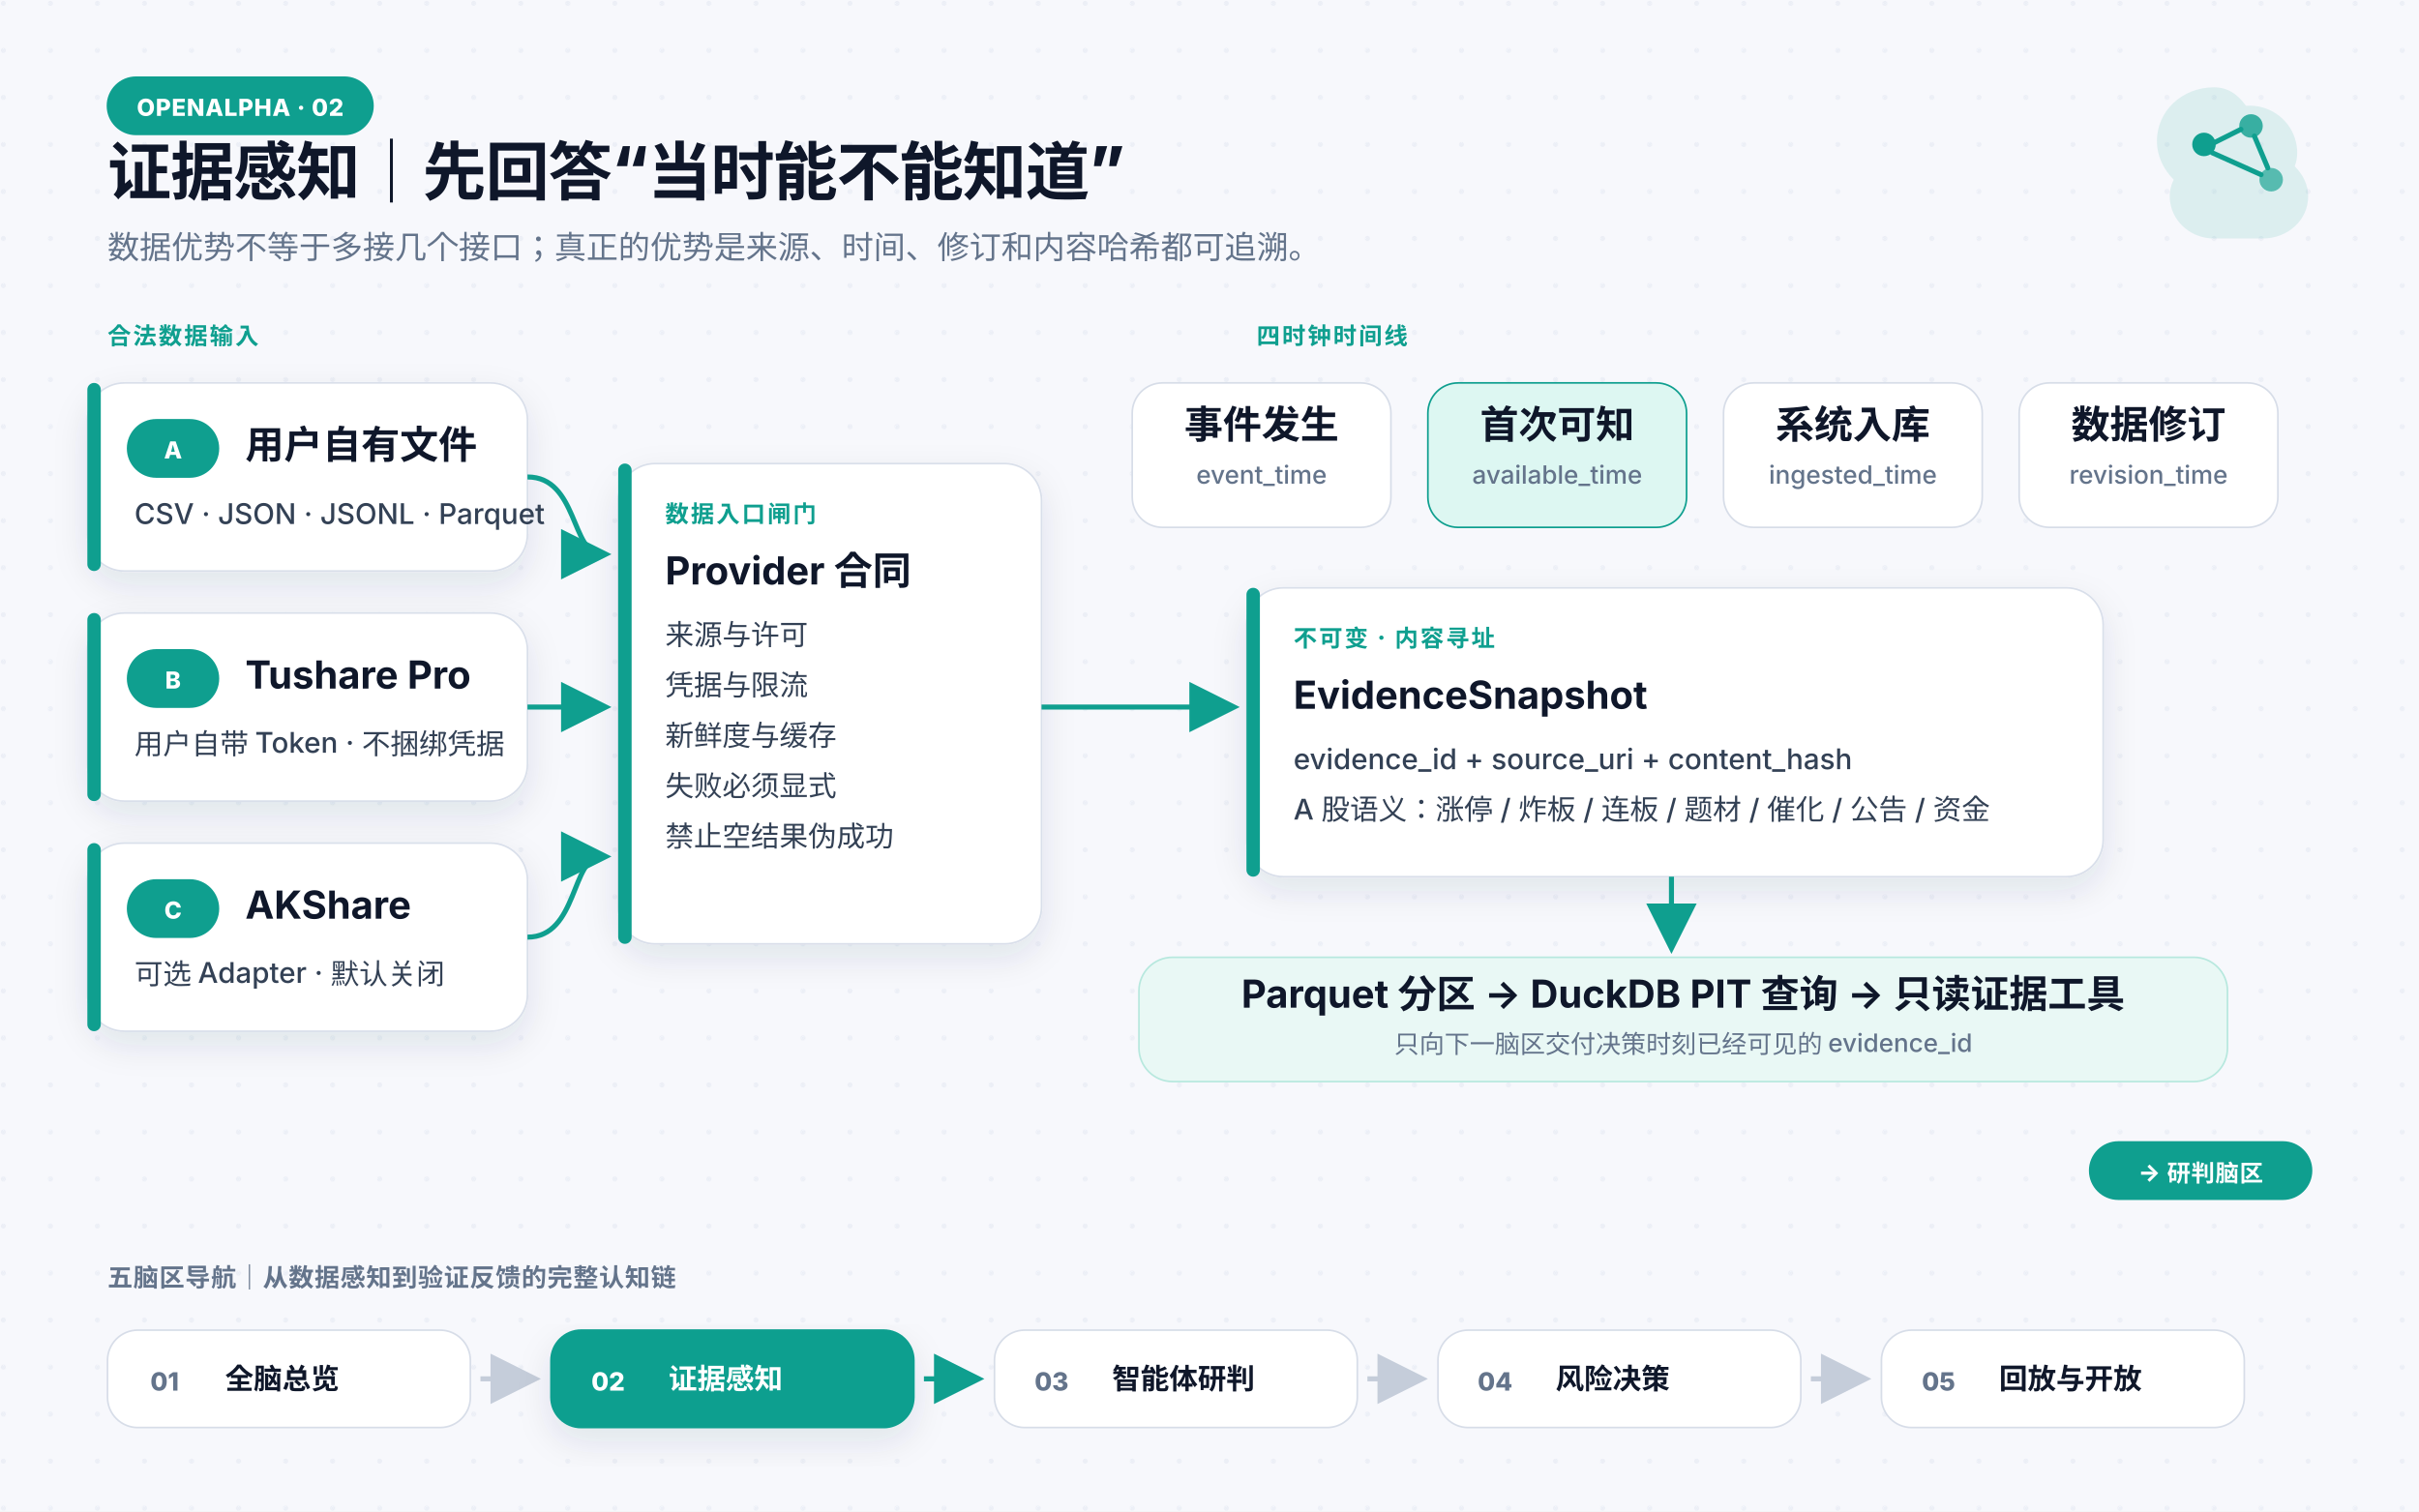
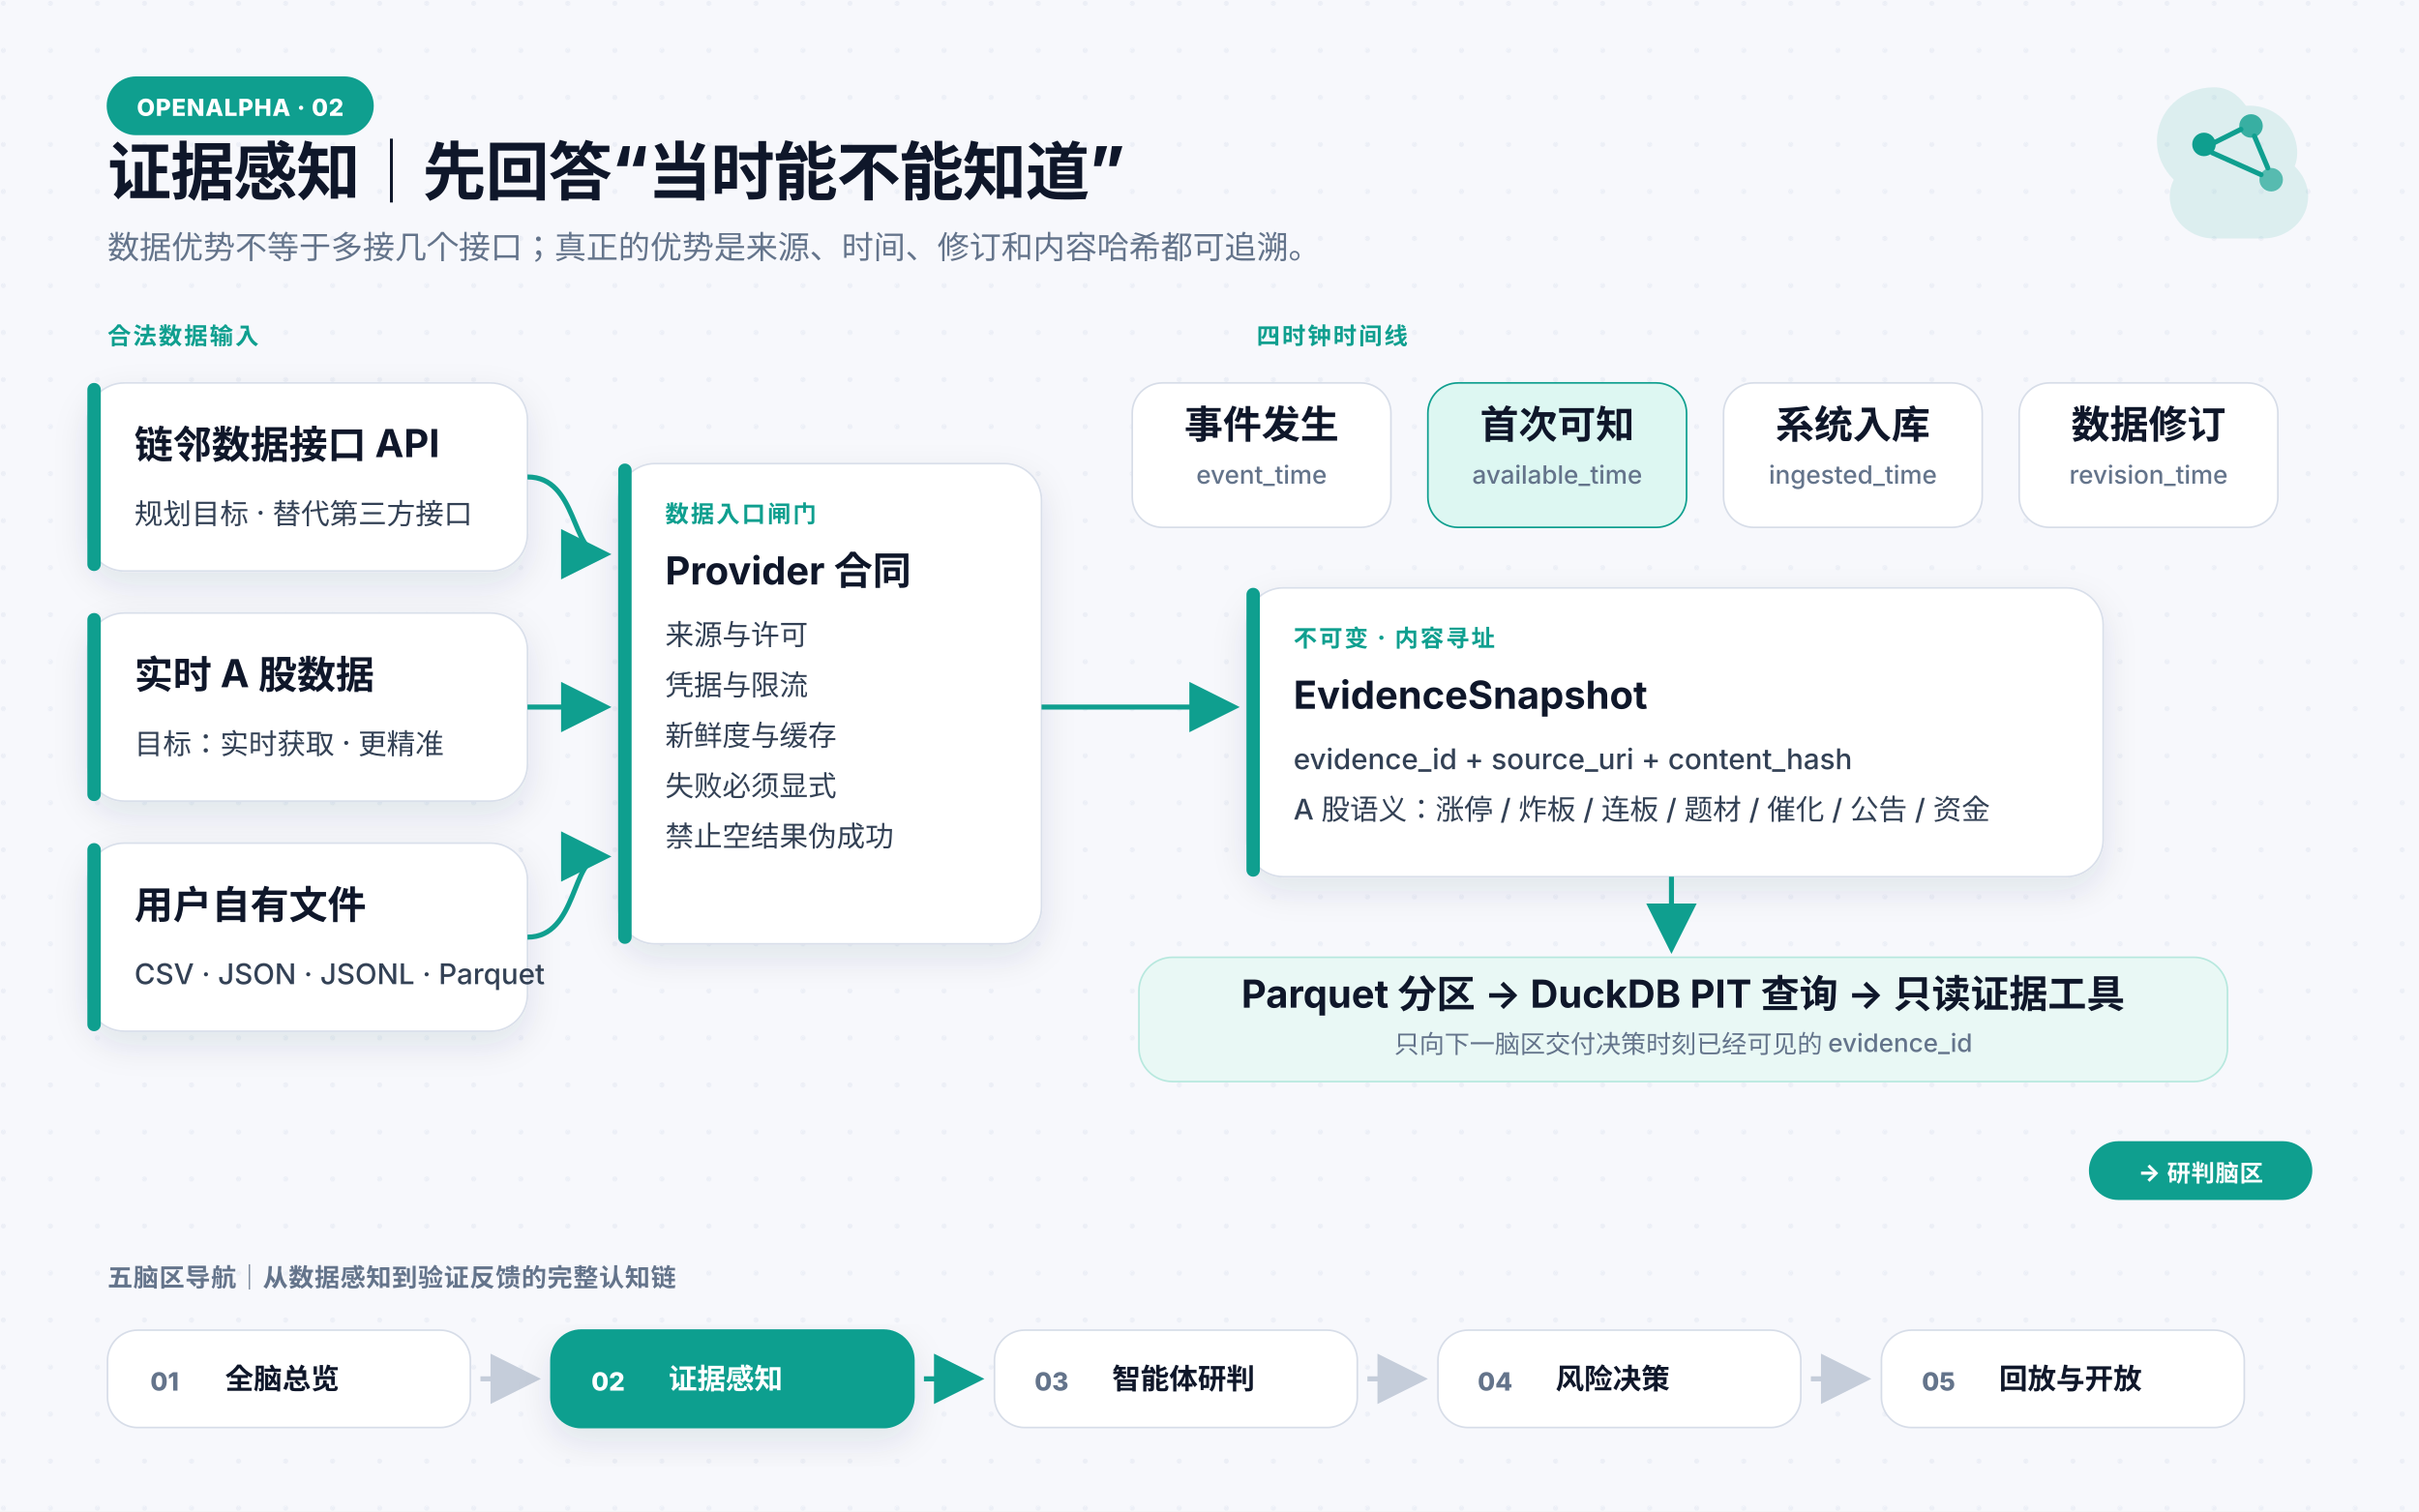
<svg xmlns="http://www.w3.org/2000/svg" width="1440" height="900" viewBox="0 0 1440 900" role="img" aria-labelledby="title desc">
  <defs>
    <filter id="shadow" x="-20%" y="-20%" width="140%" height="160%">
      <feDropShadow dx="0" dy="8" stdDeviation="10" flood-color="#27324A" flood-opacity=".10" />
    </filter>
    <marker id="arrow" markerWidth="10" markerHeight="10" refX="8" refY="5" orient="auto" markerUnits="strokeWidth">
      <path d="M0,0 L10,5 L0,10 z" fill="context-stroke" />
    </marker>
    <pattern id="dots" width="28" height="28" patternUnits="userSpaceOnUse">
      <circle cx="2" cy="2" r="1.5" fill="#D8DEEB" />
    </pattern>
    <style>
      text { font-family: Inter, "Noto Sans SC", "Microsoft YaHei", Arial, sans-serif; }
      .title { font-size: 38px; font-weight: 760; fill: #0F172A; letter-spacing: -.5px; }
      .subtitle { font-size: 19px; font-weight: 450; fill: #64748B; }
      .cardTitle { font-size: 23px; font-weight: 720; fill: #0F172A; }
      .kicker { font-size: 14px; font-weight: 760; letter-spacing: 1.2px; }
      .body { font-size: 17px; font-weight: 470; fill: #334155; }
      .small { font-size: 15px; font-weight: 500; fill: #64748B; }
      .pill { font-size: 14px; font-weight: 760; letter-spacing: .4px; }
      .metric { font-size: 28px; font-weight: 780; fill: #0F172A; }
      .navCaption { font-size: 15px; font-weight: 650; fill: #64748B; letter-spacing: .4px; }
      .navNumber { font-size: 15px; font-weight: 800; }
      .navLabel { font-size: 17px; font-weight: 720; }
    </style>
  </defs>
  <rect width="1440" height="900" fill="#F7F8FC" />
  <rect width="1440" height="900" fill="url(#dots)" opacity=".36" />
  <rect x="64" y="46" width="158" height="34" rx="17" fill="#0F9F8F" stroke="#0F9F8F" />
  <text x="143" y="69" class="pill" text-anchor="middle" fill="#FFFFFF">OPENALPHA · 02</text>
  <text x="64" y="116" class="title" text-anchor="start">证据感知｜先回答“当时能不能知道”</text>
  <text x="64" y="154" class="subtitle" text-anchor="start">数据优势不等于多接几个接口；真正的优势是来源、时间、修订和内容哈希都可追溯。</text>
  <g transform="translate(1270 42)">
    <path d="M48 10c-19 0-34 14-34 32 0 9 4 17 10 23-2 4-3 9-2 14 2 12 13 21 26 21h29c15 0 27-11 27-25 0-7-3-13-8-18 2-5 2-11 0-17-4-12-16-20-29-19-5-7-11-11-19-11Z" fill="#0F9F8F" opacity=".12" />
    <circle cx="42" cy="44" r="7" fill="#0F9F8F" />
    <circle cx="70" cy="33" r="7" fill="#0F9F8F" opacity=".8" />
    <circle cx="82" cy="65" r="7" fill="#0F9F8F" opacity=".65" />
    <path d="M48 43 64 35M47 49 76 62M72 39 80 58" stroke="#0F9F8F" stroke-width="3" stroke-linecap="round" />
  </g>
  <text x="64" y="205" class="kicker" text-anchor="start" fill="#0F9F8F">合法数据输入</text>
  <rect x="52" y="228" width="262" height="112" rx="22" fill="#FFFFFF" stroke="#D9DFEA" filter="url(#shadow)" />
  <rect x="52" y="228" width="8" height="112" rx="4" fill="#0F9F8F" />
-   <rect x="76" y="250" width="54" height="34" rx="17" fill="#0F9F8F" stroke="#0F9F8F" />
-   <text x="103" y="273" class="pill" text-anchor="middle" fill="#FFFFFF">A</text>
-   <text x="146" y="273" class="cardTitle" text-anchor="start">用户自有文件</text>
-   <text x="80" y="312" class="body" text-anchor="start">CSV · JSON · JSONL · Parquet</text>
+   <text x="80" y="273" class="cardTitle" text-anchor="start">链邻数据接口 API</text>
+   <text x="80" y="312" class="body" text-anchor="start">规划目标 · 替代第三方接口</text>
  <rect x="52" y="365" width="262" height="112" rx="22" fill="#FFFFFF" stroke="#D9DFEA" filter="url(#shadow)" />
  <rect x="52" y="365" width="8" height="112" rx="4" fill="#0F9F8F" />
-   <rect x="76" y="387" width="54" height="34" rx="17" fill="#0F9F8F" stroke="#0F9F8F" />
-   <text x="103" y="410" class="pill" text-anchor="middle" fill="#FFFFFF">B</text>
-   <text x="146" y="410" class="cardTitle" text-anchor="start">Tushare Pro</text>
-   <text x="80" y="449" class="body" text-anchor="start">用户自带 Token · 不捆绑凭据</text>
+   <text x="80" y="410" class="cardTitle" text-anchor="start">实时 A 股数据</text>
+   <text x="80" y="449" class="body" text-anchor="start">目标：实时获取 · 更精准</text>
  <rect x="52" y="502" width="262" height="112" rx="22" fill="#FFFFFF" stroke="#D9DFEA" filter="url(#shadow)" />
  <rect x="52" y="502" width="8" height="112" rx="4" fill="#0F9F8F" />
-   <rect x="76" y="524" width="54" height="34" rx="17" fill="#0F9F8F" stroke="#0F9F8F" />
-   <text x="103" y="547" class="pill" text-anchor="middle" fill="#FFFFFF">C</text>
-   <text x="146" y="547" class="cardTitle" text-anchor="start">AKShare</text>
-   <text x="80" y="586" class="body" text-anchor="start">可选 Adapter · 默认关闭</text>
+   <text x="80" y="547" class="cardTitle" text-anchor="start">用户自有文件</text>
+   <text x="80" y="586" class="body" text-anchor="start">CSV · JSON · JSONL · Parquet</text>
  <rect x="368" y="276" width="252" height="286" rx="22" fill="#FFFFFF" stroke="#D9DFEA" filter="url(#shadow)" />
  <rect x="368" y="276" width="8" height="286" rx="4" fill="#0F9F8F" />
  <text x="396" y="311" class="kicker" text-anchor="start" fill="#0F9F8F">数据入口闸门</text>
  <text x="396" y="348" class="cardTitle" text-anchor="start">Provider 合同</text>
  <text x="396" y="384" class="body" text-anchor="start">来源与许可</text>
  <text x="396" y="414" class="body" text-anchor="start">凭据与限流</text>
  <text x="396" y="444" class="body" text-anchor="start">新鲜度与缓存</text>
  <text x="396" y="474" class="body" text-anchor="start">失败必须显式</text>
  <text x="396" y="504" class="body" text-anchor="start">禁止空结果伪成功</text>
  <text x="748" y="205" class="kicker" text-anchor="start" fill="#0F9F8F">四时钟时间线</text>
  <rect x="674" y="228" width="154" height="86" rx="18" fill="#FFFFFF" stroke="#D7DDE8" />
  <text x="751" y="261" class="cardTitle" text-anchor="middle">事件发生</text>
  <text x="751" y="288" class="small" text-anchor="middle">event_time</text>
  <rect x="850" y="228" width="154" height="86" rx="18" fill="#DDF7F2" stroke="#0F9F8F" />
  <text x="927" y="261" class="cardTitle" text-anchor="middle">首次可知</text>
  <text x="927" y="288" class="small" text-anchor="middle">available_time</text>
  <rect x="1026" y="228" width="154" height="86" rx="18" fill="#FFFFFF" stroke="#D7DDE8" />
  <text x="1103" y="261" class="cardTitle" text-anchor="middle">系统入库</text>
  <text x="1103" y="288" class="small" text-anchor="middle">ingested_time</text>
  <rect x="1202" y="228" width="154" height="86" rx="18" fill="#FFFFFF" stroke="#D7DDE8" />
  <text x="1279" y="261" class="cardTitle" text-anchor="middle">数据修订</text>
  <text x="1279" y="288" class="small" text-anchor="middle">revision_time</text>
  <rect x="742" y="350" width="510" height="172" rx="22" fill="#FFFFFF" stroke="#D9DFEA" filter="url(#shadow)" />
  <rect x="742" y="350" width="8" height="172" rx="4" fill="#0F9F8F" />
  <text x="770" y="385" class="kicker" text-anchor="start" fill="#0F9F8F">不可变 · 内容寻址</text>
  <text x="770" y="422" class="cardTitle" text-anchor="start">EvidenceSnapshot</text>
  <text x="770" y="458" class="body" text-anchor="start">evidence_id + source_uri + content_hash</text>
  <text x="770" y="488" class="body" text-anchor="start">A 股语义：涨停 / 炸板 / 连板 / 题材 / 催化 / 公告 / 资金</text>
  <rect x="678" y="570" width="648" height="74" rx="20" fill="#E9F8F5" stroke="#B7E8DE" />
  <text x="1002" y="600" class="cardTitle" text-anchor="middle">Parquet 分区  →  DuckDB PIT 查询  →  只读证据工具</text>
  <text x="1002" y="627" class="small" text-anchor="middle">只向下一脑区交付决策时刻已经可见的 evidence_id</text>
  <path d="M 314 284 C 344 284, 340 330, 358 330" fill="none" stroke="#0F9F8F" stroke-width="3" marker-end="url(#arrow)" />
  <path d="M 314 421 L 358 421" fill="none" stroke="#0F9F8F" stroke-width="3" marker-end="url(#arrow)" />
  <path d="M 314 558 C 344 558, 340 510, 358 510" fill="none" stroke="#0F9F8F" stroke-width="3" marker-end="url(#arrow)" />
  <path d="M 620 421 L 732 421" fill="none" stroke="#0F9F8F" stroke-width="3" marker-end="url(#arrow)" />
  <path d="M 995 522 L 995 562" fill="none" stroke="#0F9F8F" stroke-width="3" marker-end="url(#arrow)" />
  <rect x="1244" y="680" width="132" height="34" rx="17" fill="#0F9F8F" stroke="#0F9F8F" />
  <text x="1310" y="703" class="pill" text-anchor="middle" fill="#FFFFFF">→ 研判脑区</text>
  <text x="64" y="766" class="navCaption" text-anchor="start">五脑区导航｜从数据感知到验证反馈的完整认知链</text>
  <rect x="64" y="792" width="216" height="58" rx="18" fill="#FFFFFF" stroke="#D7DDE8" />
  <text x="98" y="828" class="navNumber" text-anchor="middle" fill="#64748B">01</text>
  <text x="134" y="827" class="navLabel" text-anchor="start" fill="#0F172A">全脑总览</text>
  <path d="M 286 821 L 316 821" fill="none" stroke="#C5CDDA" stroke-width="3" marker-end="url(#arrow)" />
  <rect x="328" y="792" width="216" height="58" rx="18" fill="#0F9F8F" stroke="#0F9F8F" filter="url(#shadow)" />
  <text x="362" y="828" class="navNumber" text-anchor="middle" fill="#FFFFFF">02</text>
  <text x="398" y="827" class="navLabel" text-anchor="start" fill="#FFFFFF">证据感知</text>
  <path d="M 550 821 L 580 821" fill="none" stroke="#0F9F8F" stroke-width="3" marker-end="url(#arrow)" />
  <rect x="592" y="792" width="216" height="58" rx="18" fill="#FFFFFF" stroke="#D7DDE8" />
  <text x="626" y="828" class="navNumber" text-anchor="middle" fill="#64748B">03</text>
  <text x="662" y="827" class="navLabel" text-anchor="start" fill="#0F172A">智能体研判</text>
  <path d="M 814 821 L 844 821" fill="none" stroke="#C5CDDA" stroke-width="3" marker-end="url(#arrow)" />
  <rect x="856" y="792" width="216" height="58" rx="18" fill="#FFFFFF" stroke="#D7DDE8" />
  <text x="890" y="828" class="navNumber" text-anchor="middle" fill="#64748B">04</text>
  <text x="926" y="827" class="navLabel" text-anchor="start" fill="#0F172A">风险决策</text>
  <path d="M 1078 821 L 1108 821" fill="none" stroke="#C5CDDA" stroke-width="3" marker-end="url(#arrow)" />
  <rect x="1120" y="792" width="216" height="58" rx="18" fill="#FFFFFF" stroke="#D7DDE8" />
  <text x="1154" y="828" class="navNumber" text-anchor="middle" fill="#64748B">05</text>
  <text x="1190" y="827" class="navLabel" text-anchor="start" fill="#0F172A">回放与开放</text>
</svg>
